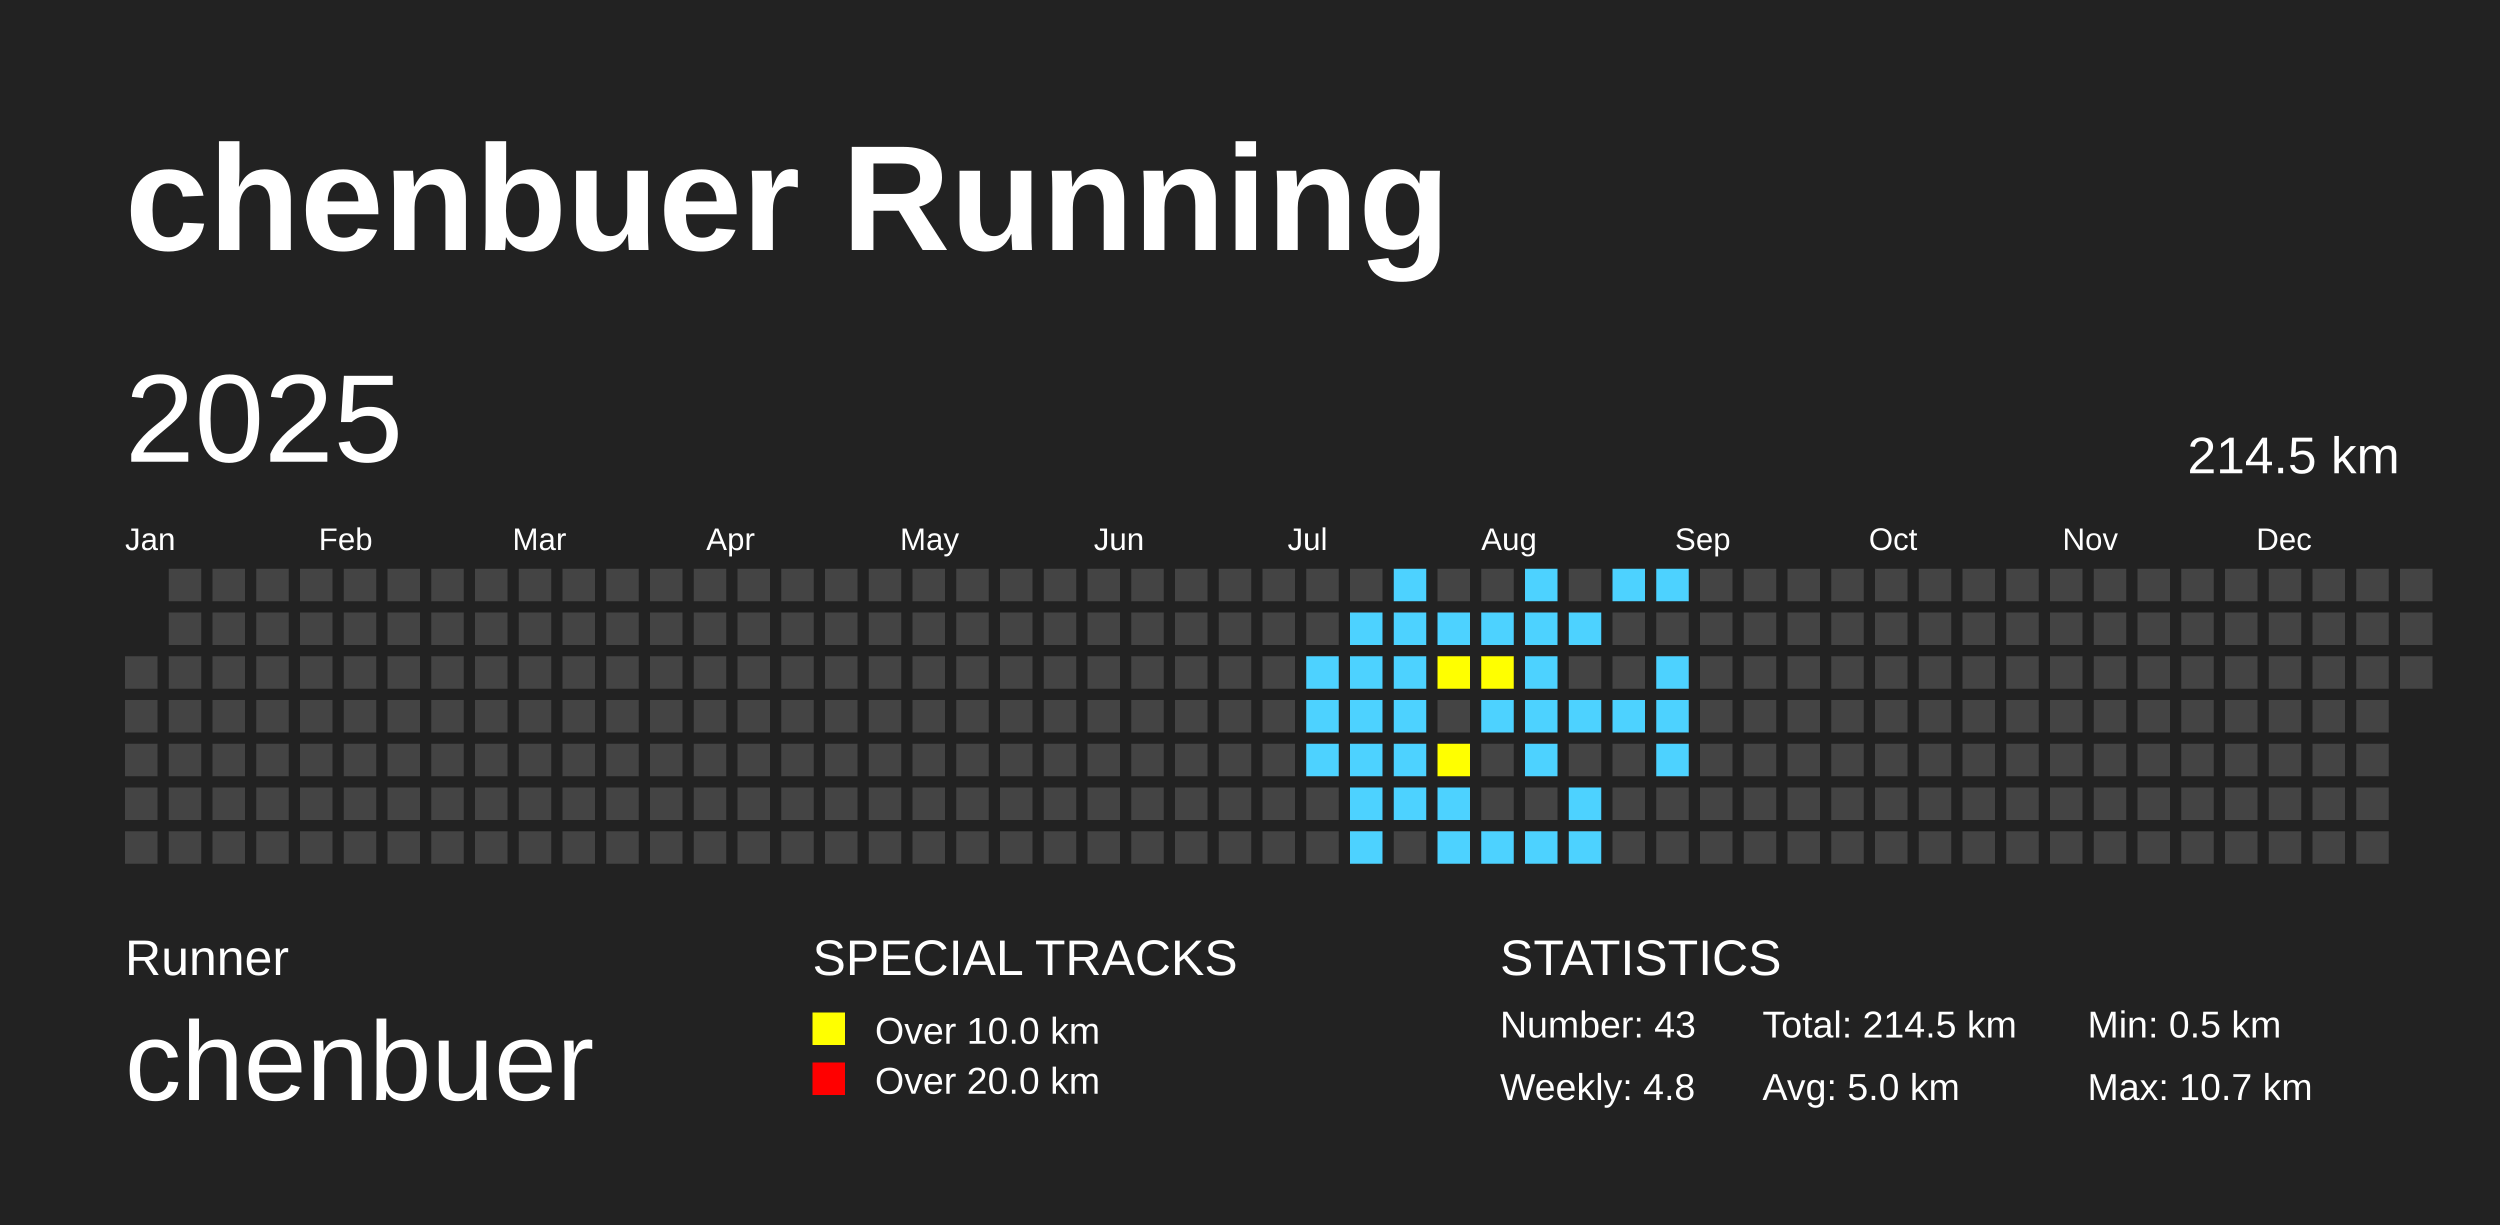
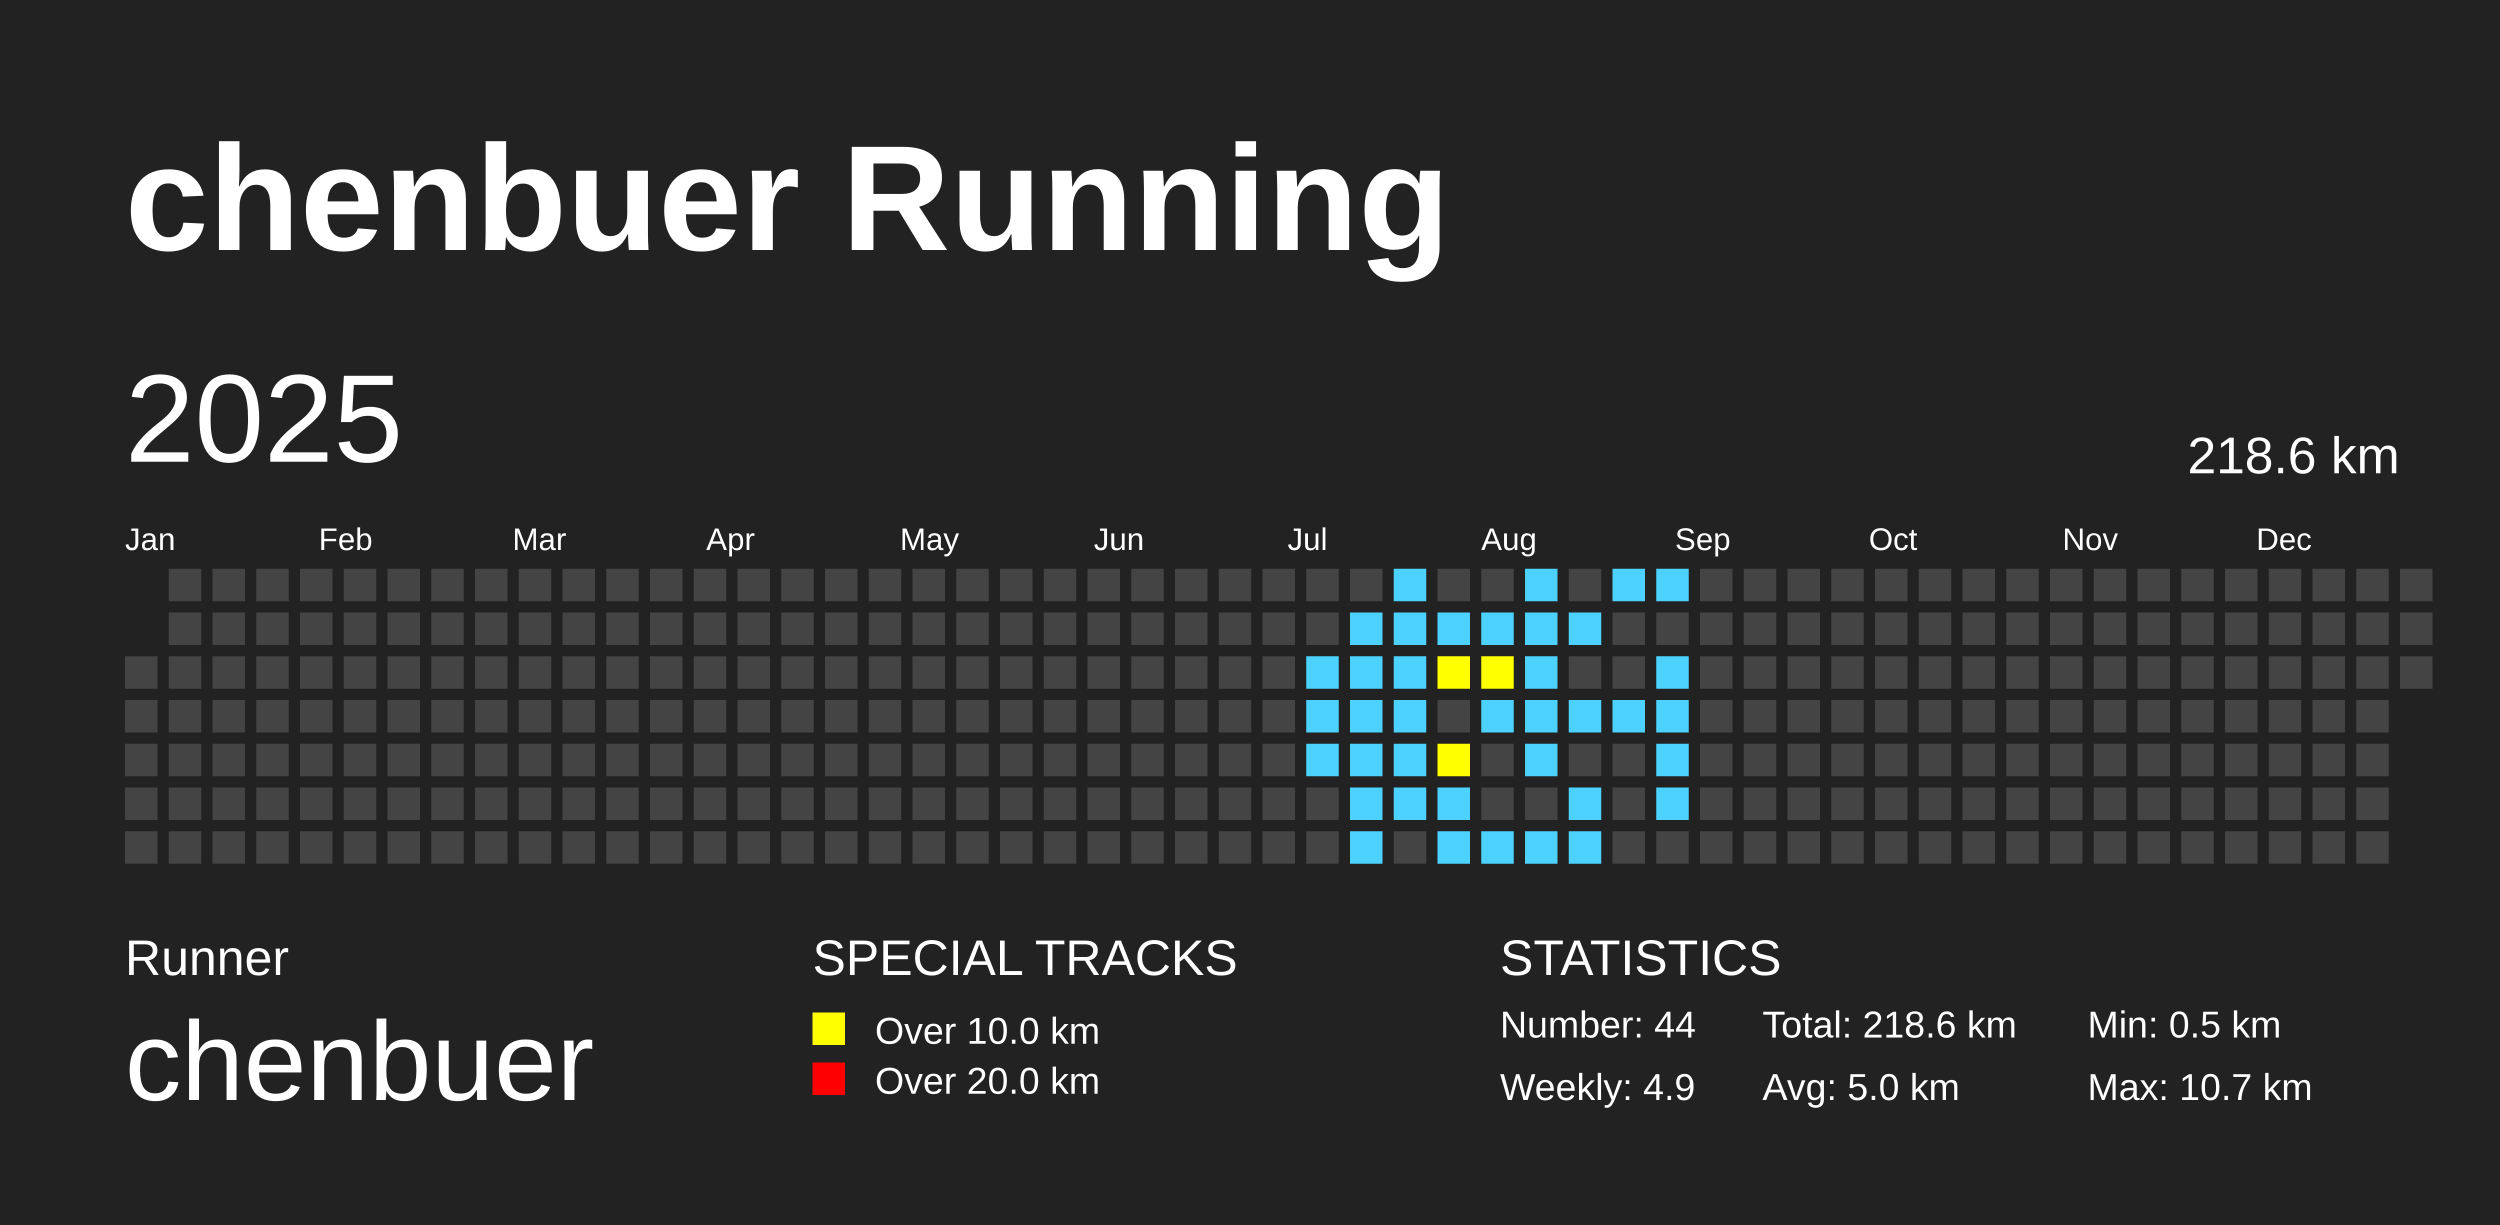
<svg xmlns="http://www.w3.org/2000/svg" baseProfile="full" height="98mm" version="1.1" viewBox="0,0,200,98" width="200mm">
  <defs />
  <rect fill="#222222" height="98" width="200" x="0" y="0" />
  <text fill="#FFFFFF" style="font-size:12px; font-family:Arial; font-weight:bold;" x="10" y="20">chenbuer Running</text>
  <text fill="#FFFFFF" style="font-size:4px; font-family:Arial" x="10" y="78">Runner</text>
  <text fill="#FFFFFF" style="font-size:9px; font-family:Arial" x="10" y="88">chenbuer</text>
  <text fill="#FFFFFF" style="font-size:4px; font-family:Arial" x="65" y="78">SPECIAL TRACKS</text>
  <rect fill="yellow" height="2.6" width="2.6" x="65" y="81" />
  <text fill="#FFFFFF" style="font-size:3px; font-family:Arial" x="70" y="83.5">Over 10.0 km</text>
  <rect fill="red" height="2.6" width="2.6" x="65" y="85" />
  <text fill="#FFFFFF" style="font-size:3px; font-family:Arial" x="70" y="87.5">Over 20.0 km</text>
  <text fill="#FFFFFF" style="font-size:4px; font-family:Arial" x="120" y="78">STATISTICS</text>
-   <text fill="#FFFFFF" style="font-size:3px; font-family:Arial" x="120" y="83">Number: 43</text>
-   <text fill="#FFFFFF" style="font-size:3px; font-family:Arial" x="120" y="88">Weekly: 4.8</text>
-   <text fill="#FFFFFF" style="font-size:3px; font-family:Arial" x="141" y="83">Total: 214.5 km</text>
+   <text fill="#FFFFFF" style="font-size:3px; font-family:Arial" x="120" y="83">Number: 44</text>
+   <text fill="#FFFFFF" style="font-size:3px; font-family:Arial" x="120" y="88">Weekly: 4.9</text>
+   <text fill="#FFFFFF" style="font-size:3px; font-family:Arial" x="141" y="83">Total: 218.6 km</text>
  <text fill="#FFFFFF" style="font-size:3px; font-family:Arial" x="141" y="88">Avg: 5.0 km</text>
  <text fill="#FFFFFF" style="font-size:3px; font-family:Arial" x="167" y="83">Min: 0.5 km</text>
  <text fill="#FFFFFF" style="font-size:3px; font-family:Arial" x="167" y="88">Max: 10.7 km</text>
  <text dominant-baseline="hanging" fill="#FFFFFF" style="font-size:10.0px; font-family:Arial;" x="10" y="30">2025</text>
-   <text dominant-baseline="hanging" fill="#FFFFFF" style="font-size:4.125px; font-family:Arial;" x="175" y="35">214.5 km</text>
+   <text dominant-baseline="hanging" fill="#FFFFFF" style="font-size:4.125px; font-family:Arial;" x="175" y="35">218.6 km</text>
  <text fill="#FFFFFF" style="font-size:2.5px; font-family:Arial" x="10.0" y="44">Jan</text>
  <text fill="#FFFFFF" style="font-size:2.5px; font-family:Arial" x="25.5" y="44">Feb</text>
  <text fill="#FFFFFF" style="font-size:2.5px; font-family:Arial" x="41.0" y="44">Mar</text>
  <text fill="#FFFFFF" style="font-size:2.5px; font-family:Arial" x="56.5" y="44">Apr</text>
  <text fill="#FFFFFF" style="font-size:2.5px; font-family:Arial" x="72.0" y="44">May</text>
  <text fill="#FFFFFF" style="font-size:2.5px; font-family:Arial" x="87.5" y="44">Jun</text>
  <text fill="#FFFFFF" style="font-size:2.5px; font-family:Arial" x="103.0" y="44">Jul</text>
  <text fill="#FFFFFF" style="font-size:2.5px; font-family:Arial" x="118.5" y="44">Aug</text>
  <text fill="#FFFFFF" style="font-size:2.5px; font-family:Arial" x="134.0" y="44">Sep</text>
  <text fill="#FFFFFF" style="font-size:2.5px; font-family:Arial" x="149.5" y="44">Oct</text>
  <text fill="#FFFFFF" style="font-size:2.5px; font-family:Arial" x="165.0" y="44">Nov</text>
  <text fill="#FFFFFF" style="font-size:2.5px; font-family:Arial" x="180.5" y="44">Dec</text>
  <rect fill="#444444" height="2.6" width="2.6" x="10.0" y="52.5" />
  <rect fill="#444444" height="2.6" width="2.6" x="10.0" y="56.0" />
  <rect fill="#444444" height="2.6" width="2.6" x="10.0" y="59.5" />
  <rect fill="#444444" height="2.6" width="2.6" x="10.0" y="63.0" />
  <rect fill="#444444" height="2.6" width="2.6" x="10.0" y="66.5" />
  <rect fill="#444444" height="2.6" width="2.6" x="13.5" y="45.5" />
  <rect fill="#444444" height="2.6" width="2.6" x="13.5" y="49.0" />
  <rect fill="#444444" height="2.6" width="2.6" x="13.5" y="52.5" />
  <rect fill="#444444" height="2.6" width="2.6" x="13.5" y="56.0" />
  <rect fill="#444444" height="2.6" width="2.6" x="13.5" y="59.5" />
  <rect fill="#444444" height="2.6" width="2.6" x="13.5" y="63.0" />
  <rect fill="#444444" height="2.6" width="2.6" x="13.5" y="66.5" />
  <rect fill="#444444" height="2.6" width="2.6" x="17.0" y="45.5" />
  <rect fill="#444444" height="2.6" width="2.6" x="17.0" y="49.0" />
  <rect fill="#444444" height="2.6" width="2.6" x="17.0" y="52.5" />
  <rect fill="#444444" height="2.6" width="2.6" x="17.0" y="56.0" />
  <rect fill="#444444" height="2.6" width="2.6" x="17.0" y="59.5" />
  <rect fill="#444444" height="2.6" width="2.6" x="17.0" y="63.0" />
  <rect fill="#444444" height="2.6" width="2.6" x="17.0" y="66.5" />
  <rect fill="#444444" height="2.6" width="2.6" x="20.5" y="45.5" />
  <rect fill="#444444" height="2.6" width="2.6" x="20.5" y="49.0" />
  <rect fill="#444444" height="2.6" width="2.6" x="20.5" y="52.5" />
  <rect fill="#444444" height="2.6" width="2.6" x="20.5" y="56.0" />
  <rect fill="#444444" height="2.6" width="2.6" x="20.5" y="59.5" />
  <rect fill="#444444" height="2.6" width="2.6" x="20.5" y="63.0" />
  <rect fill="#444444" height="2.6" width="2.6" x="20.5" y="66.5" />
  <rect fill="#444444" height="2.6" width="2.6" x="24.0" y="45.5" />
  <rect fill="#444444" height="2.6" width="2.6" x="24.0" y="49.0" />
  <rect fill="#444444" height="2.6" width="2.6" x="24.0" y="52.5" />
  <rect fill="#444444" height="2.6" width="2.6" x="24.0" y="56.0" />
  <rect fill="#444444" height="2.6" width="2.6" x="24.0" y="59.5" />
  <rect fill="#444444" height="2.6" width="2.6" x="24.0" y="63.0" />
  <rect fill="#444444" height="2.6" width="2.6" x="24.0" y="66.5" />
  <rect fill="#444444" height="2.6" width="2.6" x="27.5" y="45.5" />
  <rect fill="#444444" height="2.6" width="2.6" x="27.5" y="49.0" />
  <rect fill="#444444" height="2.6" width="2.6" x="27.5" y="52.5" />
  <rect fill="#444444" height="2.6" width="2.6" x="27.5" y="56.0" />
  <rect fill="#444444" height="2.6" width="2.6" x="27.5" y="59.5" />
  <rect fill="#444444" height="2.6" width="2.6" x="27.5" y="63.0" />
  <rect fill="#444444" height="2.6" width="2.6" x="27.5" y="66.5" />
  <rect fill="#444444" height="2.6" width="2.6" x="31.0" y="45.5" />
  <rect fill="#444444" height="2.6" width="2.6" x="31.0" y="49.0" />
  <rect fill="#444444" height="2.6" width="2.6" x="31.0" y="52.5" />
  <rect fill="#444444" height="2.6" width="2.6" x="31.0" y="56.0" />
  <rect fill="#444444" height="2.6" width="2.6" x="31.0" y="59.5" />
  <rect fill="#444444" height="2.6" width="2.6" x="31.0" y="63.0" />
  <rect fill="#444444" height="2.6" width="2.6" x="31.0" y="66.5" />
  <rect fill="#444444" height="2.6" width="2.6" x="34.5" y="45.5" />
  <rect fill="#444444" height="2.6" width="2.6" x="34.5" y="49.0" />
  <rect fill="#444444" height="2.6" width="2.6" x="34.5" y="52.5" />
  <rect fill="#444444" height="2.6" width="2.6" x="34.5" y="56.0" />
  <rect fill="#444444" height="2.6" width="2.6" x="34.5" y="59.5" />
  <rect fill="#444444" height="2.6" width="2.6" x="34.5" y="63.0" />
  <rect fill="#444444" height="2.6" width="2.6" x="34.5" y="66.5" />
  <rect fill="#444444" height="2.6" width="2.6" x="38.0" y="45.5" />
  <rect fill="#444444" height="2.6" width="2.6" x="38.0" y="49.0" />
  <rect fill="#444444" height="2.6" width="2.6" x="38.0" y="52.5" />
  <rect fill="#444444" height="2.6" width="2.6" x="38.0" y="56.0" />
  <rect fill="#444444" height="2.6" width="2.6" x="38.0" y="59.5" />
  <rect fill="#444444" height="2.6" width="2.6" x="38.0" y="63.0" />
  <rect fill="#444444" height="2.6" width="2.6" x="38.0" y="66.5" />
  <rect fill="#444444" height="2.6" width="2.6" x="41.5" y="45.5" />
  <rect fill="#444444" height="2.6" width="2.6" x="41.5" y="49.0" />
  <rect fill="#444444" height="2.6" width="2.6" x="41.5" y="52.5" />
  <rect fill="#444444" height="2.6" width="2.6" x="41.5" y="56.0" />
  <rect fill="#444444" height="2.6" width="2.6" x="41.5" y="59.5" />
  <rect fill="#444444" height="2.6" width="2.6" x="41.5" y="63.0" />
  <rect fill="#444444" height="2.6" width="2.6" x="41.5" y="66.5" />
  <rect fill="#444444" height="2.6" width="2.6" x="45.0" y="45.5" />
  <rect fill="#444444" height="2.6" width="2.6" x="45.0" y="49.0" />
  <rect fill="#444444" height="2.6" width="2.6" x="45.0" y="52.5" />
  <rect fill="#444444" height="2.6" width="2.6" x="45.0" y="56.0" />
  <rect fill="#444444" height="2.6" width="2.6" x="45.0" y="59.5" />
  <rect fill="#444444" height="2.6" width="2.6" x="45.0" y="63.0" />
  <rect fill="#444444" height="2.6" width="2.6" x="45.0" y="66.5" />
  <rect fill="#444444" height="2.6" width="2.6" x="48.5" y="45.5" />
  <rect fill="#444444" height="2.6" width="2.6" x="48.5" y="49.0" />
  <rect fill="#444444" height="2.6" width="2.6" x="48.5" y="52.5" />
  <rect fill="#444444" height="2.6" width="2.6" x="48.5" y="56.0" />
  <rect fill="#444444" height="2.6" width="2.6" x="48.5" y="59.5" />
  <rect fill="#444444" height="2.6" width="2.6" x="48.5" y="63.0" />
  <rect fill="#444444" height="2.6" width="2.6" x="48.5" y="66.5" />
  <rect fill="#444444" height="2.6" width="2.6" x="52.0" y="45.5" />
  <rect fill="#444444" height="2.6" width="2.6" x="52.0" y="49.0" />
  <rect fill="#444444" height="2.6" width="2.6" x="52.0" y="52.5" />
  <rect fill="#444444" height="2.6" width="2.6" x="52.0" y="56.0" />
  <rect fill="#444444" height="2.6" width="2.6" x="52.0" y="59.5" />
  <rect fill="#444444" height="2.6" width="2.6" x="52.0" y="63.0" />
  <rect fill="#444444" height="2.6" width="2.6" x="52.0" y="66.5" />
  <rect fill="#444444" height="2.6" width="2.6" x="55.5" y="45.5" />
  <rect fill="#444444" height="2.6" width="2.6" x="55.5" y="49.0" />
  <rect fill="#444444" height="2.6" width="2.6" x="55.5" y="52.5" />
  <rect fill="#444444" height="2.6" width="2.6" x="55.5" y="56.0" />
  <rect fill="#444444" height="2.6" width="2.6" x="55.5" y="59.5" />
  <rect fill="#444444" height="2.6" width="2.6" x="55.5" y="63.0" />
  <rect fill="#444444" height="2.6" width="2.6" x="55.5" y="66.5" />
  <rect fill="#444444" height="2.6" width="2.6" x="59.0" y="45.5" />
  <rect fill="#444444" height="2.6" width="2.6" x="59.0" y="49.0" />
  <rect fill="#444444" height="2.6" width="2.6" x="59.0" y="52.5" />
  <rect fill="#444444" height="2.6" width="2.6" x="59.0" y="56.0" />
  <rect fill="#444444" height="2.6" width="2.6" x="59.0" y="59.5" />
  <rect fill="#444444" height="2.6" width="2.6" x="59.0" y="63.0" />
  <rect fill="#444444" height="2.6" width="2.6" x="59.0" y="66.5" />
  <rect fill="#444444" height="2.6" width="2.6" x="62.5" y="45.5" />
  <rect fill="#444444" height="2.6" width="2.6" x="62.5" y="49.0" />
  <rect fill="#444444" height="2.6" width="2.6" x="62.5" y="52.5" />
  <rect fill="#444444" height="2.6" width="2.6" x="62.5" y="56.0" />
  <rect fill="#444444" height="2.6" width="2.6" x="62.5" y="59.5" />
  <rect fill="#444444" height="2.6" width="2.6" x="62.5" y="63.0" />
  <rect fill="#444444" height="2.6" width="2.6" x="62.5" y="66.5" />
  <rect fill="#444444" height="2.6" width="2.6" x="66.0" y="45.5" />
  <rect fill="#444444" height="2.6" width="2.6" x="66.0" y="49.0" />
  <rect fill="#444444" height="2.6" width="2.6" x="66.0" y="52.5" />
  <rect fill="#444444" height="2.6" width="2.6" x="66.0" y="56.0" />
  <rect fill="#444444" height="2.6" width="2.6" x="66.0" y="59.5" />
  <rect fill="#444444" height="2.6" width="2.6" x="66.0" y="63.0" />
  <rect fill="#444444" height="2.6" width="2.6" x="66.0" y="66.5" />
  <rect fill="#444444" height="2.6" width="2.6" x="69.5" y="45.5" />
  <rect fill="#444444" height="2.6" width="2.6" x="69.5" y="49.0" />
  <rect fill="#444444" height="2.6" width="2.6" x="69.5" y="52.5" />
  <rect fill="#444444" height="2.6" width="2.6" x="69.5" y="56.0" />
  <rect fill="#444444" height="2.6" width="2.6" x="69.5" y="59.5" />
  <rect fill="#444444" height="2.6" width="2.6" x="69.5" y="63.0" />
  <rect fill="#444444" height="2.6" width="2.6" x="69.5" y="66.5" />
  <rect fill="#444444" height="2.6" width="2.6" x="73.0" y="45.5" />
  <rect fill="#444444" height="2.6" width="2.6" x="73.0" y="49.0" />
  <rect fill="#444444" height="2.6" width="2.6" x="73.0" y="52.5" />
  <rect fill="#444444" height="2.6" width="2.6" x="73.0" y="56.0" />
  <rect fill="#444444" height="2.6" width="2.6" x="73.0" y="59.5" />
  <rect fill="#444444" height="2.6" width="2.6" x="73.0" y="63.0" />
  <rect fill="#444444" height="2.6" width="2.6" x="73.0" y="66.5" />
  <rect fill="#444444" height="2.6" width="2.6" x="76.5" y="45.5" />
  <rect fill="#444444" height="2.6" width="2.6" x="76.5" y="49.0" />
  <rect fill="#444444" height="2.6" width="2.6" x="76.5" y="52.5" />
  <rect fill="#444444" height="2.6" width="2.6" x="76.5" y="56.0" />
  <rect fill="#444444" height="2.6" width="2.6" x="76.5" y="59.5" />
  <rect fill="#444444" height="2.6" width="2.6" x="76.5" y="63.0" />
  <rect fill="#444444" height="2.6" width="2.6" x="76.5" y="66.5" />
  <rect fill="#444444" height="2.6" width="2.6" x="80.0" y="45.5" />
  <rect fill="#444444" height="2.6" width="2.6" x="80.0" y="49.0" />
  <rect fill="#444444" height="2.6" width="2.6" x="80.0" y="52.5" />
  <rect fill="#444444" height="2.6" width="2.6" x="80.0" y="56.0" />
  <rect fill="#444444" height="2.6" width="2.6" x="80.0" y="59.5" />
  <rect fill="#444444" height="2.6" width="2.6" x="80.0" y="63.0" />
  <rect fill="#444444" height="2.6" width="2.6" x="80.0" y="66.5" />
  <rect fill="#444444" height="2.6" width="2.6" x="83.5" y="45.5" />
  <rect fill="#444444" height="2.6" width="2.6" x="83.5" y="49.0" />
  <rect fill="#444444" height="2.6" width="2.6" x="83.5" y="52.5" />
  <rect fill="#444444" height="2.6" width="2.6" x="83.5" y="56.0" />
  <rect fill="#444444" height="2.6" width="2.6" x="83.5" y="59.5" />
  <rect fill="#444444" height="2.6" width="2.6" x="83.5" y="63.0" />
  <rect fill="#444444" height="2.6" width="2.6" x="83.5" y="66.5" />
  <rect fill="#444444" height="2.6" width="2.6" x="87.0" y="45.5" />
  <rect fill="#444444" height="2.6" width="2.6" x="87.0" y="49.0" />
  <rect fill="#444444" height="2.6" width="2.6" x="87.0" y="52.5" />
  <rect fill="#444444" height="2.6" width="2.6" x="87.0" y="56.0" />
  <rect fill="#444444" height="2.6" width="2.6" x="87.0" y="59.5" />
  <rect fill="#444444" height="2.6" width="2.6" x="87.0" y="63.0" />
  <rect fill="#444444" height="2.6" width="2.6" x="87.0" y="66.5" />
  <rect fill="#444444" height="2.6" width="2.6" x="90.5" y="45.5" />
  <rect fill="#444444" height="2.6" width="2.6" x="90.5" y="49.0" />
  <rect fill="#444444" height="2.6" width="2.6" x="90.5" y="52.5" />
  <rect fill="#444444" height="2.6" width="2.6" x="90.5" y="56.0" />
  <rect fill="#444444" height="2.6" width="2.6" x="90.5" y="59.5" />
  <rect fill="#444444" height="2.6" width="2.6" x="90.5" y="63.0" />
  <rect fill="#444444" height="2.6" width="2.6" x="90.5" y="66.5" />
  <rect fill="#444444" height="2.6" width="2.6" x="94.0" y="45.5" />
  <rect fill="#444444" height="2.6" width="2.6" x="94.0" y="49.0" />
  <rect fill="#444444" height="2.6" width="2.6" x="94.0" y="52.5" />
  <rect fill="#444444" height="2.6" width="2.6" x="94.0" y="56.0" />
  <rect fill="#444444" height="2.6" width="2.6" x="94.0" y="59.5" />
  <rect fill="#444444" height="2.6" width="2.6" x="94.0" y="63.0" />
  <rect fill="#444444" height="2.6" width="2.6" x="94.0" y="66.5" />
  <rect fill="#444444" height="2.6" width="2.6" x="97.5" y="45.5" />
  <rect fill="#444444" height="2.6" width="2.6" x="97.5" y="49.0" />
  <rect fill="#444444" height="2.6" width="2.6" x="97.5" y="52.5" />
  <rect fill="#444444" height="2.6" width="2.6" x="97.5" y="56.0" />
  <rect fill="#444444" height="2.6" width="2.6" x="97.5" y="59.5" />
  <rect fill="#444444" height="2.6" width="2.6" x="97.5" y="63.0" />
  <rect fill="#444444" height="2.6" width="2.6" x="97.5" y="66.5" />
  <rect fill="#444444" height="2.6" width="2.6" x="101.0" y="45.5" />
  <rect fill="#444444" height="2.6" width="2.6" x="101.0" y="49.0" />
  <rect fill="#444444" height="2.6" width="2.6" x="101.0" y="52.5" />
  <rect fill="#444444" height="2.6" width="2.6" x="101.0" y="56.0" />
  <rect fill="#444444" height="2.6" width="2.6" x="101.0" y="59.5" />
  <rect fill="#444444" height="2.6" width="2.6" x="101.0" y="63.0" />
  <rect fill="#444444" height="2.6" width="2.6" x="101.0" y="66.5" />
  <rect fill="#444444" height="2.6" width="2.6" x="104.5" y="45.5" />
  <rect fill="#444444" height="2.6" width="2.6" x="104.5" y="49.0" />
  <rect fill="#4DD2FF" height="2.6" width="2.6" x="104.5" y="52.5" />
  <rect fill="#4DD2FF" height="2.6" width="2.6" x="104.5" y="56.0" />
  <rect fill="#4DD2FF" height="2.6" width="2.6" x="104.5" y="59.5" />
  <rect fill="#444444" height="2.6" width="2.6" x="104.5" y="63.0" />
  <rect fill="#444444" height="2.6" width="2.6" x="104.5" y="66.5" />
  <rect fill="#444444" height="2.6" width="2.6" x="108.0" y="45.5" />
  <rect fill="#4DD2FF" height="2.6" width="2.6" x="108.0" y="49.0" />
  <rect fill="#4DD2FF" height="2.6" width="2.6" x="108.0" y="52.5" />
  <rect fill="#4DD2FF" height="2.6" width="2.6" x="108.0" y="56.0" />
  <rect fill="#4DD2FF" height="2.6" width="2.6" x="108.0" y="59.5" />
  <rect fill="#4DD2FF" height="2.6" width="2.6" x="108.0" y="63.0" />
  <rect fill="#4DD2FF" height="2.6" width="2.6" x="108.0" y="66.5" />
  <rect fill="#4DD2FF" height="2.6" width="2.6" x="111.5" y="45.5" />
  <rect fill="#4DD2FF" height="2.6" width="2.6" x="111.5" y="49.0" />
  <rect fill="#4DD2FF" height="2.6" width="2.6" x="111.5" y="52.5" />
  <rect fill="#4DD2FF" height="2.6" width="2.6" x="111.5" y="56.0" />
  <rect fill="#4DD2FF" height="2.6" width="2.6" x="111.5" y="59.5" />
  <rect fill="#4DD2FF" height="2.6" width="2.6" x="111.5" y="63.0" />
  <rect fill="#444444" height="2.6" width="2.6" x="111.5" y="66.5" />
  <rect fill="#444444" height="2.6" width="2.6" x="115.0" y="45.5" />
  <rect fill="#4DD2FF" height="2.6" width="2.6" x="115.0" y="49.0" />
  <rect fill="yellow" height="2.6" width="2.6" x="115.0" y="52.5" />
  <rect fill="#444444" height="2.6" width="2.6" x="115.0" y="56.0" />
  <rect fill="yellow" height="2.6" width="2.6" x="115.0" y="59.5" />
  <rect fill="#4DD2FF" height="2.6" width="2.6" x="115.0" y="63.0" />
  <rect fill="#4DD2FF" height="2.6" width="2.6" x="115.0" y="66.5" />
  <rect fill="#444444" height="2.6" width="2.6" x="118.5" y="45.5" />
  <rect fill="#4DD2FF" height="2.6" width="2.6" x="118.5" y="49.0" />
  <rect fill="yellow" height="2.6" width="2.6" x="118.5" y="52.5" />
  <rect fill="#4DD2FF" height="2.6" width="2.6" x="118.5" y="56.0" />
  <rect fill="#444444" height="2.6" width="2.6" x="118.5" y="59.5" />
  <rect fill="#444444" height="2.6" width="2.6" x="118.5" y="63.0" />
  <rect fill="#4DD2FF" height="2.6" width="2.6" x="118.5" y="66.5" />
  <rect fill="#4DD2FF" height="2.6" width="2.6" x="122.0" y="45.5" />
  <rect fill="#4DD2FF" height="2.6" width="2.6" x="122.0" y="49.0" />
  <rect fill="#4DD2FF" height="2.6" width="2.6" x="122.0" y="52.5" />
  <rect fill="#4DD2FF" height="2.6" width="2.6" x="122.0" y="56.0" />
  <rect fill="#4DD2FF" height="2.6" width="2.6" x="122.0" y="59.5" />
  <rect fill="#444444" height="2.6" width="2.6" x="122.0" y="63.0" />
  <rect fill="#4DD2FF" height="2.6" width="2.6" x="122.0" y="66.5" />
  <rect fill="#444444" height="2.6" width="2.6" x="125.5" y="45.5" />
  <rect fill="#4DD2FF" height="2.6" width="2.6" x="125.5" y="49.0" />
  <rect fill="#444444" height="2.6" width="2.6" x="125.5" y="52.5" />
  <rect fill="#4DD2FF" height="2.6" width="2.6" x="125.5" y="56.0" />
  <rect fill="#444444" height="2.6" width="2.6" x="125.5" y="59.5" />
  <rect fill="#4DD2FF" height="2.6" width="2.6" x="125.5" y="63.0" />
  <rect fill="#4DD2FF" height="2.6" width="2.6" x="125.5" y="66.5" />
  <rect fill="#4DD2FF" height="2.6" width="2.6" x="129.0" y="45.5" />
  <rect fill="#444444" height="2.6" width="2.6" x="129.0" y="49.0" />
  <rect fill="#444444" height="2.6" width="2.6" x="129.0" y="52.5" />
  <rect fill="#4DD2FF" height="2.6" width="2.6" x="129.0" y="56.0" />
  <rect fill="#444444" height="2.6" width="2.6" x="129.0" y="59.5" />
  <rect fill="#444444" height="2.6" width="2.6" x="129.0" y="63.0" />
  <rect fill="#444444" height="2.6" width="2.6" x="129.0" y="66.5" />
  <rect fill="#4DD2FF" height="2.6" width="2.6" x="132.5" y="45.5" />
  <rect fill="#444444" height="2.6" width="2.6" x="132.5" y="49.0" />
  <rect fill="#4DD2FF" height="2.6" width="2.6" x="132.5" y="52.5" />
  <rect fill="#4DD2FF" height="2.6" width="2.6" x="132.5" y="56.0" />
  <rect fill="#4DD2FF" height="2.6" width="2.6" x="132.5" y="59.5" />
-   <rect fill="#444444" height="2.6" width="2.6" x="132.5" y="63.0" />
+   <rect fill="#4DD2FF" height="2.6" width="2.6" x="132.5" y="63.0" />
  <rect fill="#444444" height="2.6" width="2.6" x="132.5" y="66.5" />
  <rect fill="#444444" height="2.6" width="2.6" x="136.0" y="45.5" />
  <rect fill="#444444" height="2.6" width="2.6" x="136.0" y="49.0" />
  <rect fill="#444444" height="2.6" width="2.6" x="136.0" y="52.5" />
  <rect fill="#444444" height="2.6" width="2.6" x="136.0" y="56.0" />
  <rect fill="#444444" height="2.6" width="2.6" x="136.0" y="59.5" />
  <rect fill="#444444" height="2.6" width="2.6" x="136.0" y="63.0" />
  <rect fill="#444444" height="2.6" width="2.6" x="136.0" y="66.5" />
  <rect fill="#444444" height="2.6" width="2.6" x="139.5" y="45.5" />
  <rect fill="#444444" height="2.6" width="2.6" x="139.5" y="49.0" />
  <rect fill="#444444" height="2.6" width="2.6" x="139.5" y="52.5" />
  <rect fill="#444444" height="2.6" width="2.6" x="139.5" y="56.0" />
  <rect fill="#444444" height="2.6" width="2.6" x="139.5" y="59.5" />
  <rect fill="#444444" height="2.6" width="2.6" x="139.5" y="63.0" />
  <rect fill="#444444" height="2.6" width="2.6" x="139.5" y="66.5" />
  <rect fill="#444444" height="2.6" width="2.6" x="143.0" y="45.5" />
  <rect fill="#444444" height="2.6" width="2.6" x="143.0" y="49.0" />
  <rect fill="#444444" height="2.6" width="2.6" x="143.0" y="52.5" />
  <rect fill="#444444" height="2.6" width="2.6" x="143.0" y="56.0" />
  <rect fill="#444444" height="2.6" width="2.6" x="143.0" y="59.5" />
  <rect fill="#444444" height="2.6" width="2.6" x="143.0" y="63.0" />
  <rect fill="#444444" height="2.6" width="2.6" x="143.0" y="66.5" />
  <rect fill="#444444" height="2.6" width="2.6" x="146.5" y="45.5" />
  <rect fill="#444444" height="2.6" width="2.6" x="146.5" y="49.0" />
  <rect fill="#444444" height="2.6" width="2.6" x="146.5" y="52.5" />
  <rect fill="#444444" height="2.6" width="2.6" x="146.5" y="56.0" />
  <rect fill="#444444" height="2.6" width="2.6" x="146.5" y="59.5" />
  <rect fill="#444444" height="2.6" width="2.6" x="146.5" y="63.0" />
  <rect fill="#444444" height="2.6" width="2.6" x="146.5" y="66.5" />
  <rect fill="#444444" height="2.6" width="2.6" x="150.0" y="45.5" />
  <rect fill="#444444" height="2.6" width="2.6" x="150.0" y="49.0" />
  <rect fill="#444444" height="2.6" width="2.6" x="150.0" y="52.5" />
  <rect fill="#444444" height="2.6" width="2.6" x="150.0" y="56.0" />
  <rect fill="#444444" height="2.6" width="2.6" x="150.0" y="59.5" />
  <rect fill="#444444" height="2.6" width="2.6" x="150.0" y="63.0" />
  <rect fill="#444444" height="2.6" width="2.6" x="150.0" y="66.5" />
  <rect fill="#444444" height="2.6" width="2.6" x="153.5" y="45.5" />
  <rect fill="#444444" height="2.6" width="2.6" x="153.5" y="49.0" />
  <rect fill="#444444" height="2.6" width="2.6" x="153.5" y="52.5" />
  <rect fill="#444444" height="2.6" width="2.6" x="153.5" y="56.0" />
  <rect fill="#444444" height="2.6" width="2.6" x="153.5" y="59.5" />
  <rect fill="#444444" height="2.6" width="2.6" x="153.5" y="63.0" />
  <rect fill="#444444" height="2.6" width="2.6" x="153.5" y="66.5" />
  <rect fill="#444444" height="2.6" width="2.6" x="157.0" y="45.5" />
  <rect fill="#444444" height="2.6" width="2.6" x="157.0" y="49.0" />
  <rect fill="#444444" height="2.6" width="2.6" x="157.0" y="52.5" />
  <rect fill="#444444" height="2.6" width="2.6" x="157.0" y="56.0" />
  <rect fill="#444444" height="2.6" width="2.6" x="157.0" y="59.5" />
  <rect fill="#444444" height="2.6" width="2.6" x="157.0" y="63.0" />
  <rect fill="#444444" height="2.6" width="2.6" x="157.0" y="66.5" />
  <rect fill="#444444" height="2.6" width="2.6" x="160.5" y="45.5" />
  <rect fill="#444444" height="2.6" width="2.6" x="160.5" y="49.0" />
  <rect fill="#444444" height="2.6" width="2.6" x="160.5" y="52.5" />
  <rect fill="#444444" height="2.6" width="2.6" x="160.5" y="56.0" />
  <rect fill="#444444" height="2.6" width="2.6" x="160.5" y="59.5" />
  <rect fill="#444444" height="2.6" width="2.6" x="160.5" y="63.0" />
  <rect fill="#444444" height="2.6" width="2.6" x="160.5" y="66.5" />
  <rect fill="#444444" height="2.6" width="2.6" x="164.0" y="45.5" />
  <rect fill="#444444" height="2.6" width="2.6" x="164.0" y="49.0" />
  <rect fill="#444444" height="2.6" width="2.6" x="164.0" y="52.5" />
  <rect fill="#444444" height="2.6" width="2.6" x="164.0" y="56.0" />
  <rect fill="#444444" height="2.6" width="2.6" x="164.0" y="59.5" />
  <rect fill="#444444" height="2.6" width="2.6" x="164.0" y="63.0" />
  <rect fill="#444444" height="2.6" width="2.6" x="164.0" y="66.5" />
  <rect fill="#444444" height="2.6" width="2.6" x="167.5" y="45.5" />
  <rect fill="#444444" height="2.6" width="2.6" x="167.5" y="49.0" />
  <rect fill="#444444" height="2.6" width="2.6" x="167.5" y="52.5" />
  <rect fill="#444444" height="2.6" width="2.6" x="167.5" y="56.0" />
  <rect fill="#444444" height="2.6" width="2.6" x="167.5" y="59.5" />
  <rect fill="#444444" height="2.6" width="2.6" x="167.5" y="63.0" />
  <rect fill="#444444" height="2.6" width="2.6" x="167.5" y="66.5" />
  <rect fill="#444444" height="2.6" width="2.6" x="171.0" y="45.5" />
  <rect fill="#444444" height="2.6" width="2.6" x="171.0" y="49.0" />
  <rect fill="#444444" height="2.6" width="2.6" x="171.0" y="52.5" />
  <rect fill="#444444" height="2.6" width="2.6" x="171.0" y="56.0" />
  <rect fill="#444444" height="2.6" width="2.6" x="171.0" y="59.5" />
  <rect fill="#444444" height="2.6" width="2.6" x="171.0" y="63.0" />
  <rect fill="#444444" height="2.6" width="2.6" x="171.0" y="66.5" />
  <rect fill="#444444" height="2.6" width="2.6" x="174.5" y="45.5" />
  <rect fill="#444444" height="2.6" width="2.6" x="174.5" y="49.0" />
  <rect fill="#444444" height="2.6" width="2.6" x="174.5" y="52.5" />
  <rect fill="#444444" height="2.6" width="2.6" x="174.5" y="56.0" />
  <rect fill="#444444" height="2.6" width="2.6" x="174.5" y="59.5" />
  <rect fill="#444444" height="2.6" width="2.6" x="174.5" y="63.0" />
  <rect fill="#444444" height="2.6" width="2.6" x="174.5" y="66.5" />
  <rect fill="#444444" height="2.6" width="2.6" x="178.0" y="45.5" />
  <rect fill="#444444" height="2.6" width="2.6" x="178.0" y="49.0" />
  <rect fill="#444444" height="2.6" width="2.6" x="178.0" y="52.5" />
  <rect fill="#444444" height="2.6" width="2.6" x="178.0" y="56.0" />
  <rect fill="#444444" height="2.6" width="2.6" x="178.0" y="59.5" />
  <rect fill="#444444" height="2.6" width="2.6" x="178.0" y="63.0" />
  <rect fill="#444444" height="2.6" width="2.6" x="178.0" y="66.5" />
  <rect fill="#444444" height="2.6" width="2.6" x="181.5" y="45.5" />
  <rect fill="#444444" height="2.6" width="2.6" x="181.5" y="49.0" />
  <rect fill="#444444" height="2.6" width="2.6" x="181.5" y="52.5" />
  <rect fill="#444444" height="2.6" width="2.6" x="181.5" y="56.0" />
  <rect fill="#444444" height="2.6" width="2.6" x="181.5" y="59.5" />
  <rect fill="#444444" height="2.6" width="2.6" x="181.5" y="63.0" />
  <rect fill="#444444" height="2.6" width="2.6" x="181.5" y="66.5" />
  <rect fill="#444444" height="2.6" width="2.6" x="185.0" y="45.5" />
  <rect fill="#444444" height="2.6" width="2.6" x="185.0" y="49.0" />
  <rect fill="#444444" height="2.6" width="2.6" x="185.0" y="52.5" />
  <rect fill="#444444" height="2.6" width="2.6" x="185.0" y="56.0" />
  <rect fill="#444444" height="2.6" width="2.6" x="185.0" y="59.5" />
  <rect fill="#444444" height="2.6" width="2.6" x="185.0" y="63.0" />
  <rect fill="#444444" height="2.6" width="2.6" x="185.0" y="66.5" />
  <rect fill="#444444" height="2.6" width="2.6" x="188.5" y="45.5" />
  <rect fill="#444444" height="2.6" width="2.6" x="188.5" y="49.0" />
  <rect fill="#444444" height="2.6" width="2.6" x="188.5" y="52.5" />
  <rect fill="#444444" height="2.6" width="2.6" x="188.5" y="56.0" />
  <rect fill="#444444" height="2.6" width="2.6" x="188.5" y="59.5" />
  <rect fill="#444444" height="2.6" width="2.6" x="188.5" y="63.0" />
  <rect fill="#444444" height="2.6" width="2.6" x="188.5" y="66.5" />
  <rect fill="#444444" height="2.6" width="2.6" x="192.0" y="45.5" />
  <rect fill="#444444" height="2.6" width="2.6" x="192.0" y="49.0" />
  <rect fill="#444444" height="2.6" width="2.6" x="192.0" y="52.5" />
</svg>
